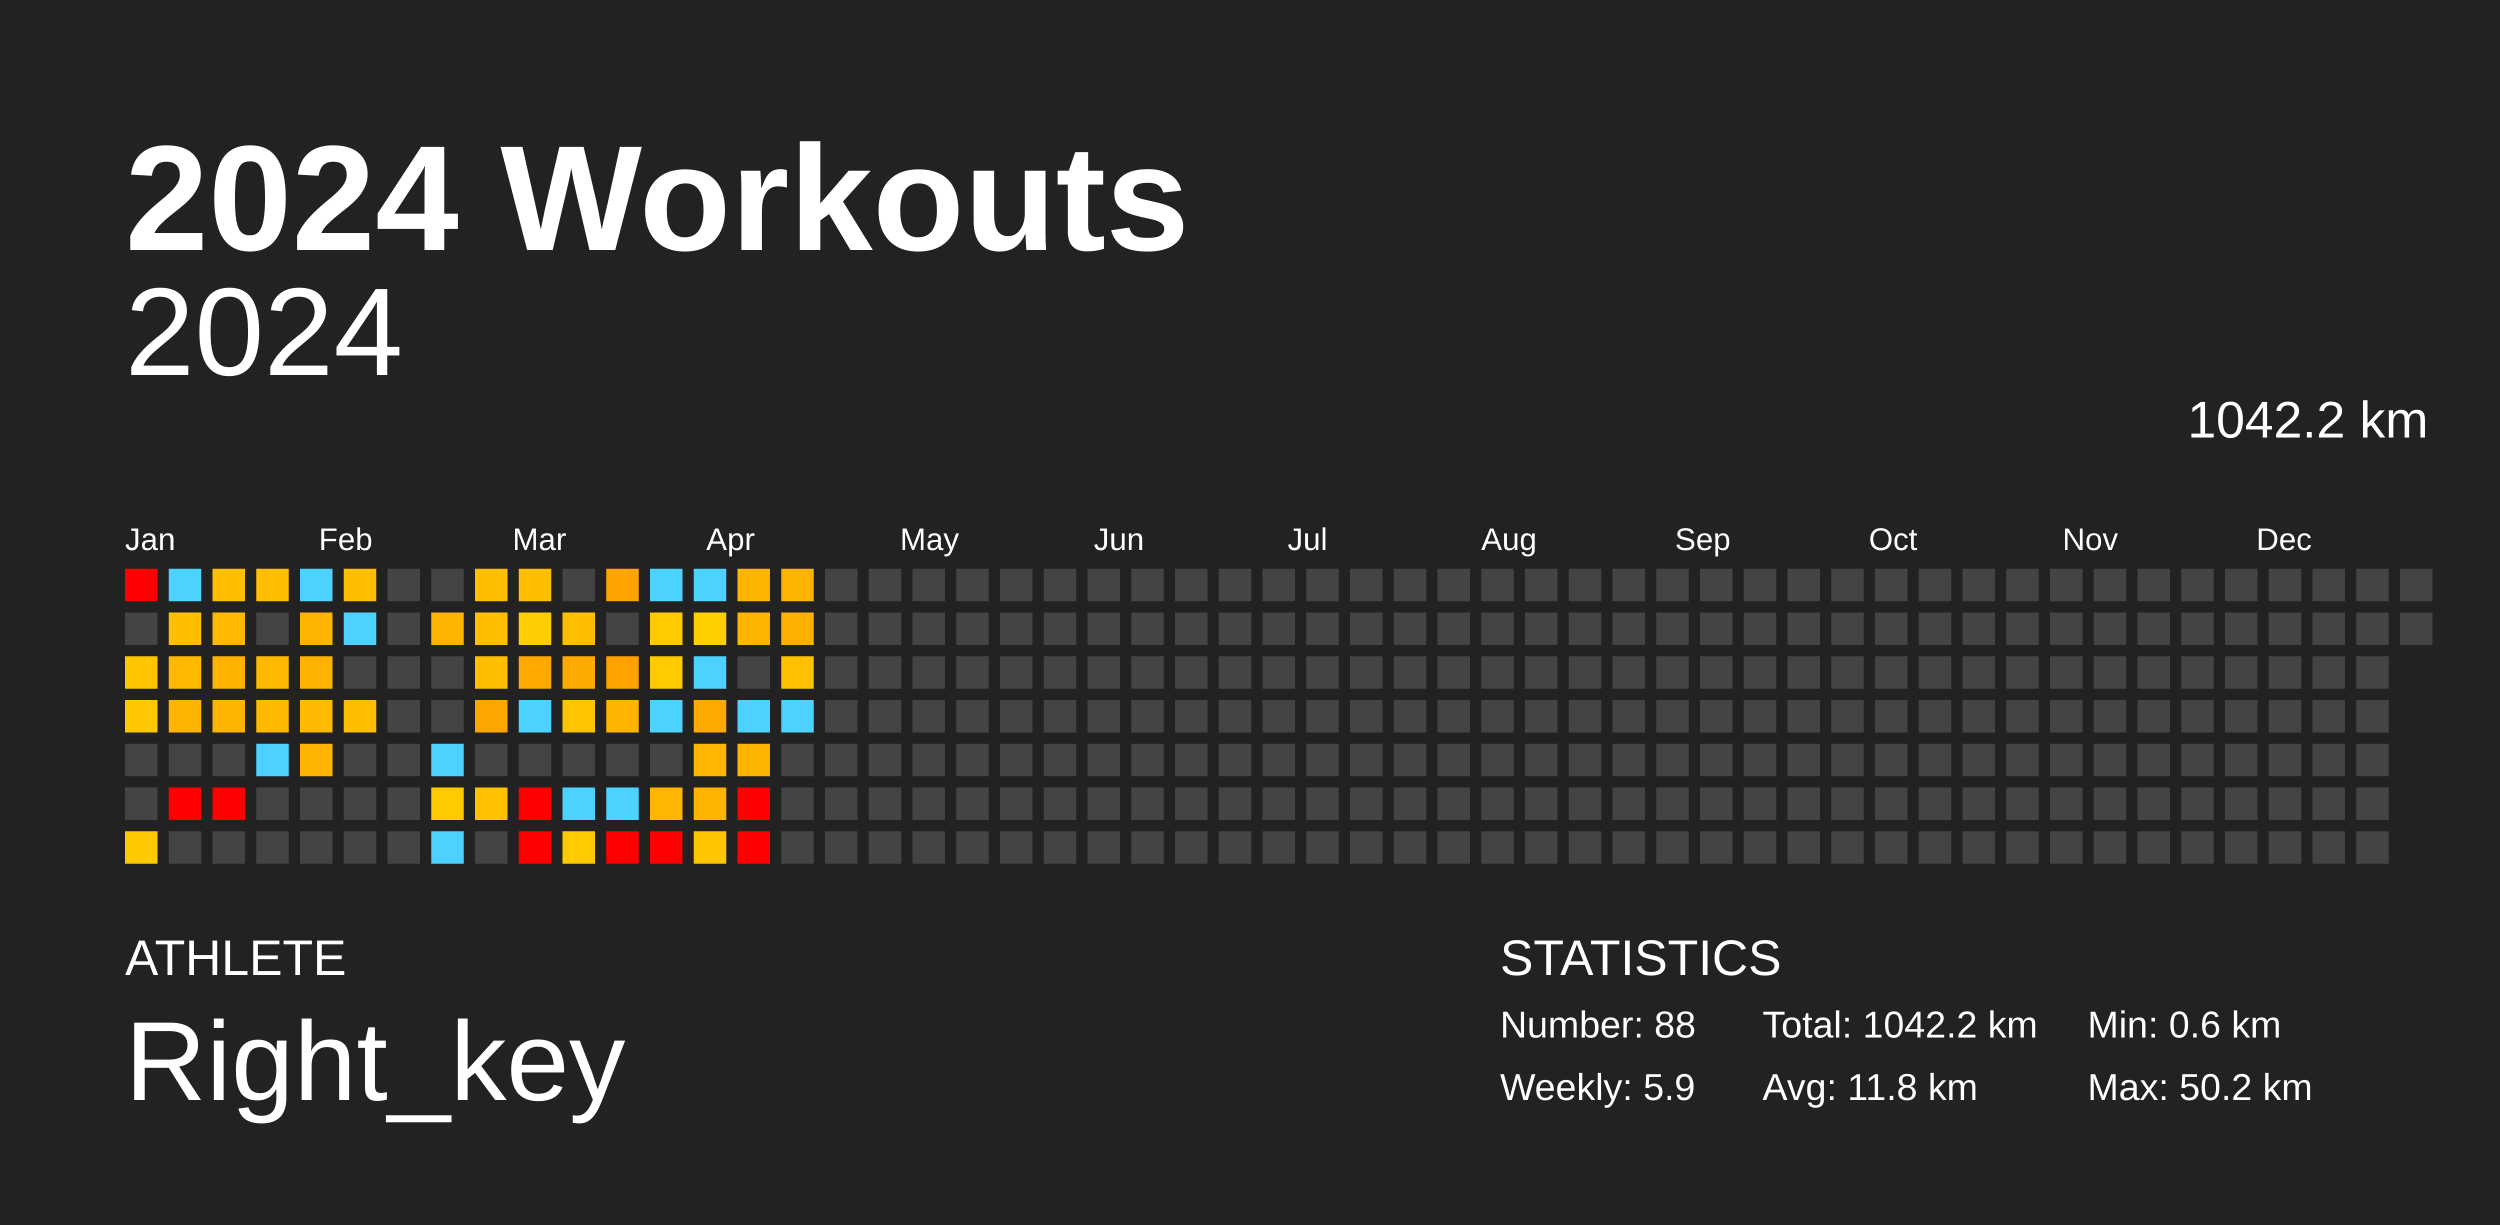
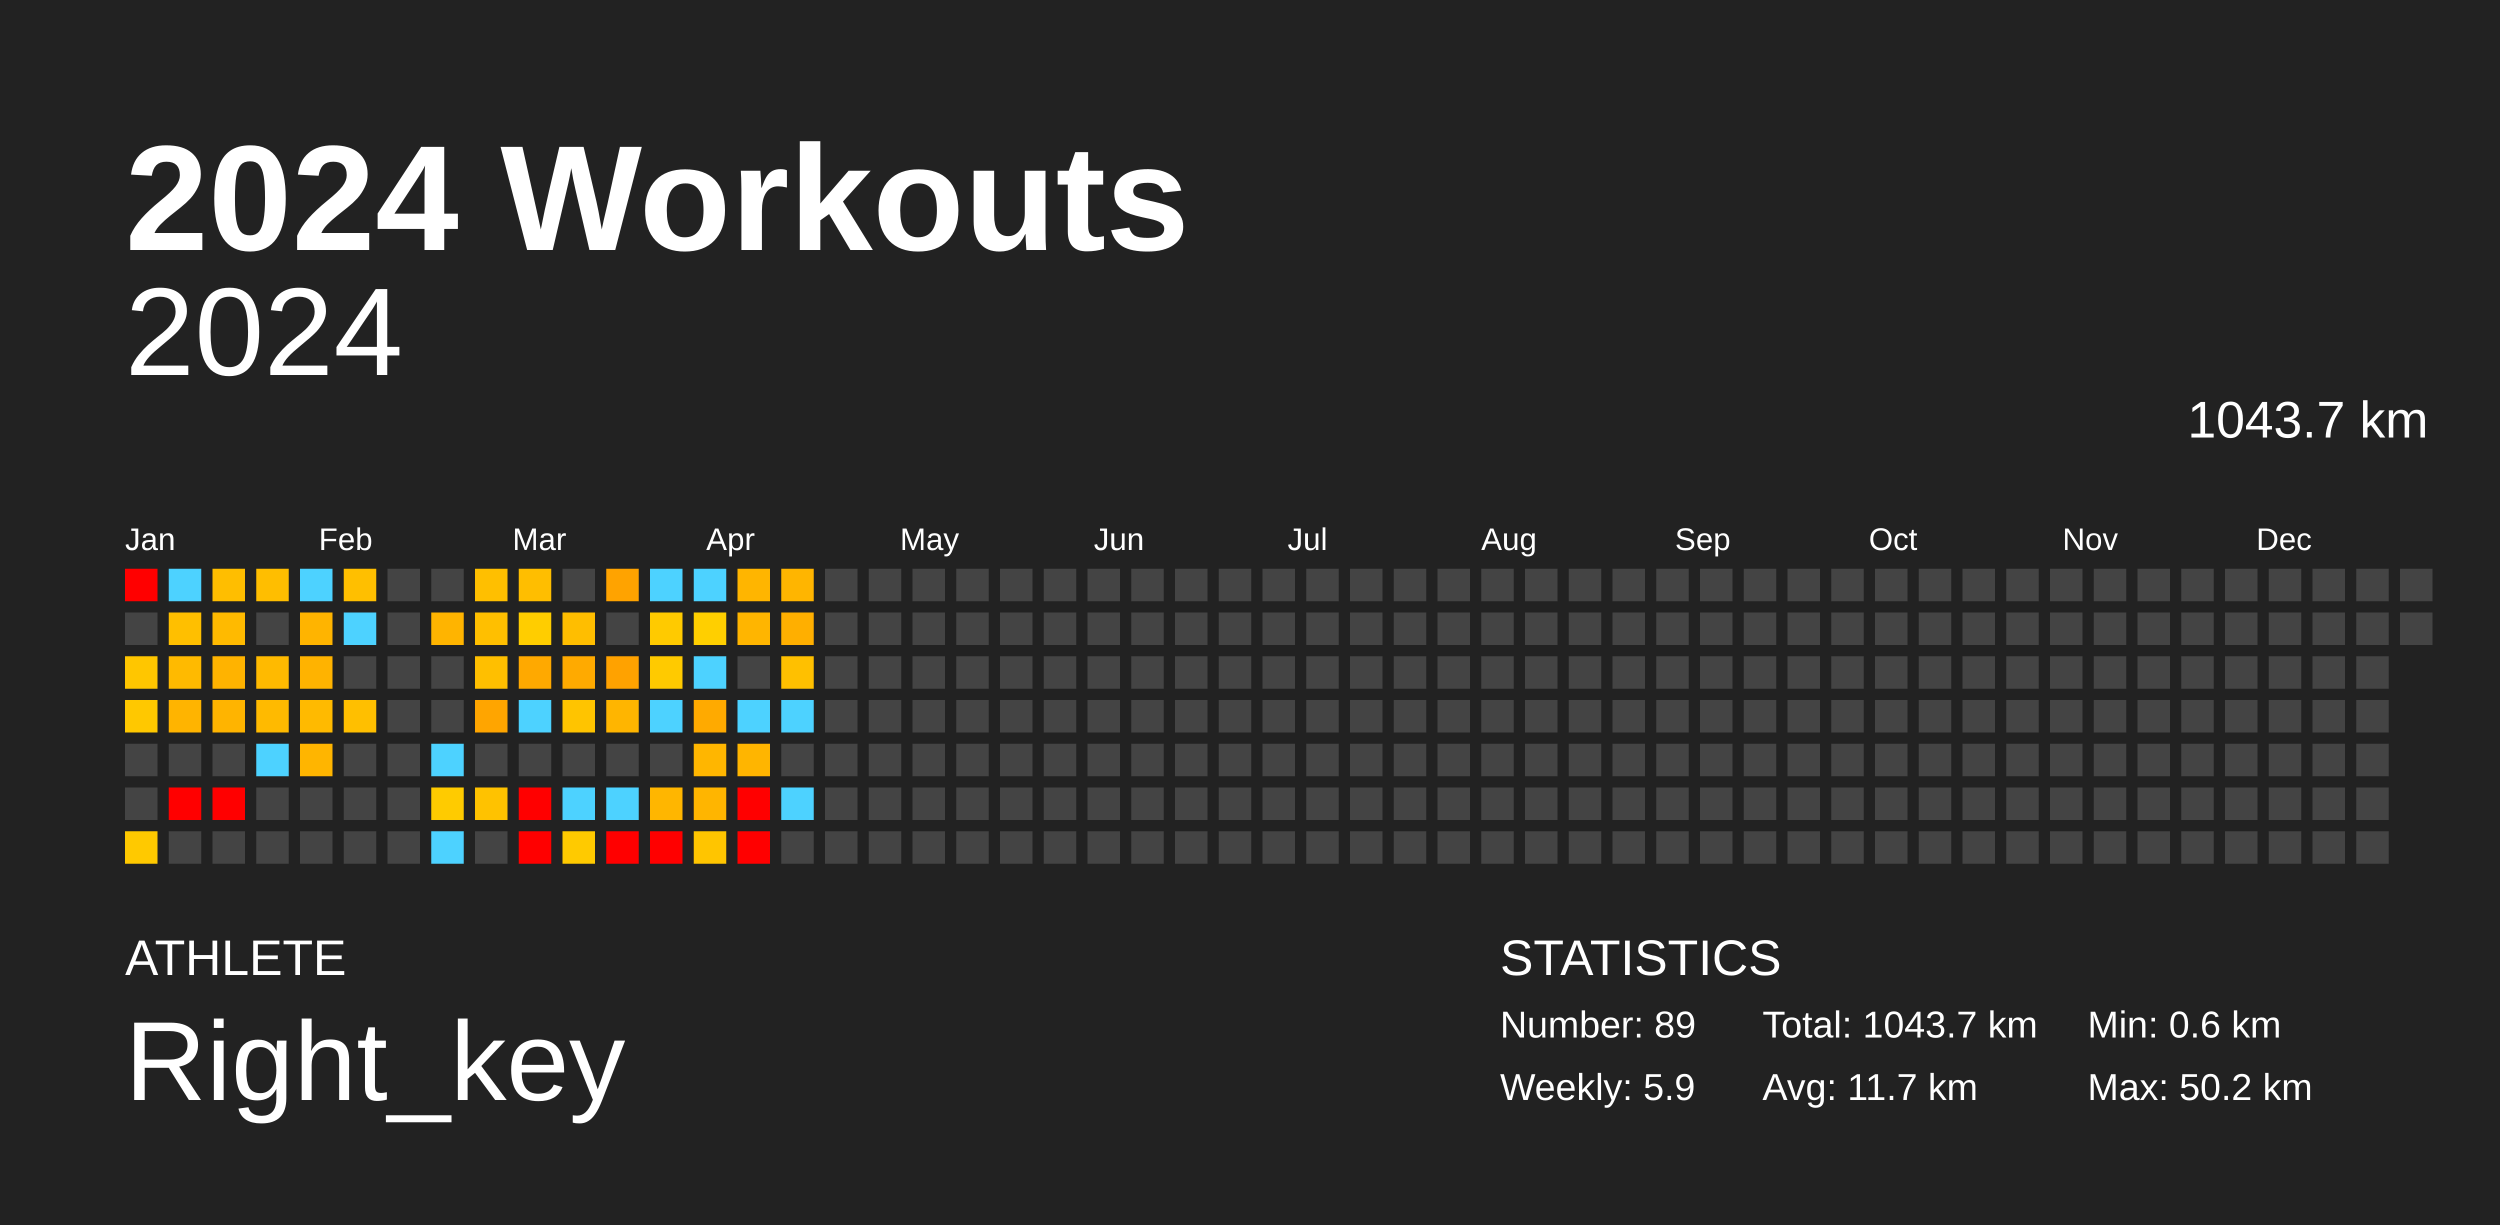
<svg xmlns="http://www.w3.org/2000/svg" baseProfile="full" height="98mm" version="1.1" viewBox="0,0,200,98" width="200mm">
  <defs />
  <rect fill="#222222" height="98" width="200" x="0" y="0" />
  <text fill="#FFFFFF" style="font-size:12px; font-family:Arial; font-weight:bold;" x="10" y="20">2024 Workouts</text>
  <text fill="#FFFFFF" style="font-size:4px; font-family:Arial" x="10" y="78">ATHLETE</text>
  <text fill="#FFFFFF" style="font-size:9px; font-family:Arial" x="10" y="88">Right_key</text>
  <text fill="#FFFFFF" style="font-size:4px; font-family:Arial" x="120" y="78">STATISTICS</text>
-   <text fill="#FFFFFF" style="font-size:3px; font-family:Arial" x="120" y="83">Number: 88</text>
+   <text fill="#FFFFFF" style="font-size:3px; font-family:Arial" x="120" y="83">Number: 89</text>
  <text fill="#FFFFFF" style="font-size:3px; font-family:Arial" x="120" y="88">Weekly: 5.9</text>
-   <text fill="#FFFFFF" style="font-size:3px; font-family:Arial" x="141" y="83">Total: 1042.2 km</text>
-   <text fill="#FFFFFF" style="font-size:3px; font-family:Arial" x="141" y="88">Avg: 11.8 km</text>
+   <text fill="#FFFFFF" style="font-size:3px; font-family:Arial" x="141" y="83">Total: 1043.7 km</text>
+   <text fill="#FFFFFF" style="font-size:3px; font-family:Arial" x="141" y="88">Avg: 11.7 km</text>
  <text fill="#FFFFFF" style="font-size:3px; font-family:Arial" x="167" y="83">Min: 0.6 km</text>
  <text fill="#FFFFFF" style="font-size:3px; font-family:Arial" x="167" y="88">Max: 50.2 km</text>
  <text alignment-baseline="hanging" fill="#FFFFFF" style="font-size:10.0px; font-family:Arial;" x="10" y="30">2024</text>
-   <text alignment-baseline="hanging" fill="#FFFFFF" style="font-size:4.125px; font-family:Arial;" x="175" y="35">1042.2 km</text>
+   <text alignment-baseline="hanging" fill="#FFFFFF" style="font-size:4.125px; font-family:Arial;" x="175" y="35">1043.7 km</text>
  <text fill="#FFFFFF" style="font-size:2.5px; font-family:Arial" x="10.0" y="44">Jan</text>
  <text fill="#FFFFFF" style="font-size:2.5px; font-family:Arial" x="25.5" y="44">Feb</text>
  <text fill="#FFFFFF" style="font-size:2.5px; font-family:Arial" x="41.0" y="44">Mar</text>
  <text fill="#FFFFFF" style="font-size:2.5px; font-family:Arial" x="56.5" y="44">Apr</text>
  <text fill="#FFFFFF" style="font-size:2.5px; font-family:Arial" x="72.0" y="44">May</text>
  <text fill="#FFFFFF" style="font-size:2.5px; font-family:Arial" x="87.5" y="44">Jun</text>
  <text fill="#FFFFFF" style="font-size:2.5px; font-family:Arial" x="103.0" y="44">Jul</text>
  <text fill="#FFFFFF" style="font-size:2.5px; font-family:Arial" x="118.5" y="44">Aug</text>
  <text fill="#FFFFFF" style="font-size:2.5px; font-family:Arial" x="134.0" y="44">Sep</text>
  <text fill="#FFFFFF" style="font-size:2.5px; font-family:Arial" x="149.5" y="44">Oct</text>
  <text fill="#FFFFFF" style="font-size:2.5px; font-family:Arial" x="165.0" y="44">Nov</text>
  <text fill="#FFFFFF" style="font-size:2.5px; font-family:Arial" x="180.5" y="44">Dec</text>
  <rect fill="red" height="2.6" width="2.6" x="10.0" y="45.5" />
  <rect fill="#444444" height="2.6" width="2.6" x="10.0" y="49.0" />
  <rect fill="#ffc600" height="2.6" width="2.6" x="10.0" y="52.5" />
  <rect fill="#ffc800" height="2.6" width="2.6" x="10.0" y="56.0" />
  <rect fill="#444444" height="2.6" width="2.6" x="10.0" y="59.5" />
  <rect fill="#444444" height="2.6" width="2.6" x="10.0" y="63.0" />
  <rect fill="#ffc900" height="2.6" width="2.6" x="10.0" y="66.5" />
  <rect fill="#4dd2ff" height="2.6" width="2.6" x="13.5" y="45.5" />
  <rect fill="#ffbf00" height="2.6" width="2.6" x="13.5" y="49.0" />
  <rect fill="#ffba00" height="2.6" width="2.6" x="13.5" y="52.5" />
  <rect fill="#ffb400" height="2.6" width="2.6" x="13.5" y="56.0" />
  <rect fill="#444444" height="2.6" width="2.6" x="13.5" y="59.5" />
  <rect fill="red" height="2.6" width="2.6" x="13.5" y="63.0" />
  <rect fill="#444444" height="2.6" width="2.6" x="13.5" y="66.5" />
  <rect fill="#ffbe00" height="2.6" width="2.6" x="17.0" y="45.5" />
  <rect fill="#ffba00" height="2.6" width="2.6" x="17.0" y="49.0" />
  <rect fill="#ffb300" height="2.6" width="2.6" x="17.0" y="52.5" />
  <rect fill="#ffb400" height="2.6" width="2.6" x="17.0" y="56.0" />
  <rect fill="#444444" height="2.6" width="2.6" x="17.0" y="59.5" />
  <rect fill="red" height="2.6" width="2.6" x="17.0" y="63.0" />
  <rect fill="#444444" height="2.6" width="2.6" x="17.0" y="66.5" />
  <rect fill="#ffbe00" height="2.6" width="2.6" x="20.5" y="45.5" />
  <rect fill="#444444" height="2.6" width="2.6" x="20.5" y="49.0" />
  <rect fill="#ffba00" height="2.6" width="2.6" x="20.5" y="52.5" />
  <rect fill="#ffba00" height="2.6" width="2.6" x="20.5" y="56.0" />
  <rect fill="#4dd2ff" height="2.6" width="2.6" x="20.5" y="59.5" />
  <rect fill="#444444" height="2.6" width="2.6" x="20.5" y="63.0" />
  <rect fill="#444444" height="2.6" width="2.6" x="20.5" y="66.5" />
  <rect fill="#4dd2ff" height="2.6" width="2.6" x="24.0" y="45.5" />
  <rect fill="#ffb400" height="2.6" width="2.6" x="24.0" y="49.0" />
  <rect fill="#ffb300" height="2.6" width="2.6" x="24.0" y="52.5" />
  <rect fill="#ffba00" height="2.6" width="2.6" x="24.0" y="56.0" />
  <rect fill="#ffb500" height="2.6" width="2.6" x="24.0" y="59.5" />
  <rect fill="#444444" height="2.6" width="2.6" x="24.0" y="63.0" />
  <rect fill="#444444" height="2.6" width="2.6" x="24.0" y="66.5" />
  <rect fill="#ffbf00" height="2.6" width="2.6" x="27.5" y="45.5" />
  <rect fill="#4dd2ff" height="2.6" width="2.6" x="27.5" y="49.0" />
  <rect fill="#444444" height="2.6" width="2.6" x="27.5" y="52.5" />
  <rect fill="#ffbf00" height="2.6" width="2.6" x="27.5" y="56.0" />
  <rect fill="#444444" height="2.6" width="2.6" x="27.5" y="59.5" />
  <rect fill="#444444" height="2.6" width="2.6" x="27.5" y="63.0" />
  <rect fill="#444444" height="2.6" width="2.6" x="27.5" y="66.5" />
  <rect fill="#444444" height="2.6" width="2.6" x="31.0" y="45.5" />
  <rect fill="#444444" height="2.6" width="2.6" x="31.0" y="49.0" />
  <rect fill="#444444" height="2.6" width="2.6" x="31.0" y="52.5" />
  <rect fill="#444444" height="2.6" width="2.6" x="31.0" y="56.0" />
  <rect fill="#444444" height="2.6" width="2.6" x="31.0" y="59.5" />
  <rect fill="#444444" height="2.6" width="2.6" x="31.0" y="63.0" />
  <rect fill="#444444" height="2.6" width="2.6" x="31.0" y="66.5" />
  <rect fill="#444444" height="2.6" width="2.6" x="34.5" y="45.5" />
  <rect fill="#ffb400" height="2.6" width="2.6" x="34.5" y="49.0" />
  <rect fill="#444444" height="2.6" width="2.6" x="34.5" y="52.5" />
  <rect fill="#444444" height="2.6" width="2.6" x="34.5" y="56.0" />
  <rect fill="#4dd2ff" height="2.6" width="2.6" x="34.5" y="59.5" />
  <rect fill="#ffcb00" height="2.6" width="2.6" x="34.5" y="63.0" />
  <rect fill="#4dd2ff" height="2.6" width="2.6" x="34.5" y="66.5" />
  <rect fill="#ffbf00" height="2.6" width="2.6" x="38.0" y="45.5" />
  <rect fill="#ffbf00" height="2.6" width="2.6" x="38.0" y="49.0" />
  <rect fill="#ffbf00" height="2.6" width="2.6" x="38.0" y="52.5" />
  <rect fill="#ffa500" height="2.6" width="2.6" x="38.0" y="56.0" />
  <rect fill="#444444" height="2.6" width="2.6" x="38.0" y="59.5" />
  <rect fill="#ffc200" height="2.6" width="2.6" x="38.0" y="63.0" />
  <rect fill="#444444" height="2.6" width="2.6" x="38.0" y="66.5" />
  <rect fill="#ffbe00" height="2.6" width="2.6" x="41.5" y="45.5" />
  <rect fill="#ffcd00" height="2.6" width="2.6" x="41.5" y="49.0" />
  <rect fill="#ffa900" height="2.6" width="2.6" x="41.5" y="52.5" />
  <rect fill="#4dd2ff" height="2.6" width="2.6" x="41.5" y="56.0" />
  <rect fill="#444444" height="2.6" width="2.6" x="41.5" y="59.5" />
  <rect fill="red" height="2.6" width="2.6" x="41.5" y="63.0" />
  <rect fill="red" height="2.6" width="2.6" x="41.5" y="66.5" />
  <rect fill="#444444" height="2.6" width="2.6" x="45.0" y="45.5" />
  <rect fill="#ffbe00" height="2.6" width="2.6" x="45.0" y="49.0" />
  <rect fill="#ffaa00" height="2.6" width="2.6" x="45.0" y="52.5" />
  <rect fill="#ffc400" height="2.6" width="2.6" x="45.0" y="56.0" />
  <rect fill="#444444" height="2.6" width="2.6" x="45.0" y="59.5" />
  <rect fill="#4dd2ff" height="2.6" width="2.6" x="45.0" y="63.0" />
  <rect fill="#ffca00" height="2.6" width="2.6" x="45.0" y="66.5" />
  <rect fill="#ffa300" height="2.6" width="2.6" x="48.5" y="45.5" />
  <rect fill="#444444" height="2.6" width="2.6" x="48.5" y="49.0" />
  <rect fill="#ffa200" height="2.6" width="2.6" x="48.5" y="52.5" />
  <rect fill="#ffb500" height="2.6" width="2.6" x="48.5" y="56.0" />
  <rect fill="#444444" height="2.6" width="2.6" x="48.5" y="59.5" />
  <rect fill="#4dd2ff" height="2.6" width="2.6" x="48.5" y="63.0" />
  <rect fill="red" height="2.6" width="2.6" x="48.5" y="66.5" />
  <rect fill="#4dd2ff" height="2.6" width="2.6" x="52.0" y="45.5" />
  <rect fill="#ffca00" height="2.6" width="2.6" x="52.0" y="49.0" />
  <rect fill="#ffca00" height="2.6" width="2.6" x="52.0" y="52.5" />
  <rect fill="#4dd2ff" height="2.6" width="2.6" x="52.0" y="56.0" />
  <rect fill="#444444" height="2.6" width="2.6" x="52.0" y="59.5" />
  <rect fill="#ffb600" height="2.6" width="2.6" x="52.0" y="63.0" />
  <rect fill="red" height="2.6" width="2.6" x="52.0" y="66.5" />
  <rect fill="#4dd2ff" height="2.6" width="2.6" x="55.5" y="45.5" />
  <rect fill="#ffcf00" height="2.6" width="2.6" x="55.5" y="49.0" />
  <rect fill="#4dd2ff" height="2.6" width="2.6" x="55.5" y="52.5" />
  <rect fill="#ffaa00" height="2.6" width="2.6" x="55.5" y="56.0" />
  <rect fill="#ffb600" height="2.6" width="2.6" x="55.5" y="59.5" />
  <rect fill="#ffb500" height="2.6" width="2.6" x="55.5" y="63.0" />
  <rect fill="#ffc500" height="2.6" width="2.6" x="55.5" y="66.5" />
  <rect fill="#ffb500" height="2.6" width="2.6" x="59.0" y="45.5" />
  <rect fill="#ffb500" height="2.6" width="2.6" x="59.0" y="49.0" />
  <rect fill="#444444" height="2.6" width="2.6" x="59.0" y="52.5" />
  <rect fill="#4dd2ff" height="2.6" width="2.6" x="59.0" y="56.0" />
  <rect fill="#ffb500" height="2.6" width="2.6" x="59.0" y="59.5" />
  <rect fill="red" height="2.6" width="2.6" x="59.0" y="63.0" />
  <rect fill="red" height="2.6" width="2.6" x="59.0" y="66.5" />
  <rect fill="#ffb500" height="2.6" width="2.6" x="62.5" y="45.5" />
  <rect fill="#ffaf00" height="2.6" width="2.6" x="62.5" y="49.0" />
  <rect fill="#ffc000" height="2.6" width="2.6" x="62.5" y="52.5" />
  <rect fill="#4dd2ff" height="2.6" width="2.6" x="62.5" y="56.0" />
  <rect fill="#444444" height="2.6" width="2.6" x="62.5" y="59.5" />
-   <rect fill="#444444" height="2.6" width="2.6" x="62.5" y="63.0" />
+   <rect fill="#4dd2ff" height="2.6" width="2.6" x="62.5" y="63.0" />
  <rect fill="#444444" height="2.6" width="2.6" x="62.5" y="66.5" />
  <rect fill="#444444" height="2.6" width="2.6" x="66.0" y="45.5" />
  <rect fill="#444444" height="2.6" width="2.6" x="66.0" y="49.0" />
  <rect fill="#444444" height="2.6" width="2.6" x="66.0" y="52.5" />
  <rect fill="#444444" height="2.6" width="2.6" x="66.0" y="56.0" />
  <rect fill="#444444" height="2.6" width="2.6" x="66.0" y="59.5" />
  <rect fill="#444444" height="2.6" width="2.6" x="66.0" y="63.0" />
  <rect fill="#444444" height="2.6" width="2.6" x="66.0" y="66.5" />
  <rect fill="#444444" height="2.6" width="2.6" x="69.5" y="45.5" />
  <rect fill="#444444" height="2.6" width="2.6" x="69.5" y="49.0" />
  <rect fill="#444444" height="2.6" width="2.6" x="69.5" y="52.5" />
  <rect fill="#444444" height="2.6" width="2.6" x="69.5" y="56.0" />
  <rect fill="#444444" height="2.6" width="2.6" x="69.5" y="59.5" />
  <rect fill="#444444" height="2.6" width="2.6" x="69.5" y="63.0" />
  <rect fill="#444444" height="2.6" width="2.6" x="69.5" y="66.5" />
  <rect fill="#444444" height="2.6" width="2.6" x="73.0" y="45.5" />
  <rect fill="#444444" height="2.6" width="2.6" x="73.0" y="49.0" />
  <rect fill="#444444" height="2.6" width="2.6" x="73.0" y="52.5" />
  <rect fill="#444444" height="2.6" width="2.6" x="73.0" y="56.0" />
  <rect fill="#444444" height="2.6" width="2.6" x="73.0" y="59.5" />
  <rect fill="#444444" height="2.6" width="2.6" x="73.0" y="63.0" />
  <rect fill="#444444" height="2.6" width="2.6" x="73.0" y="66.5" />
  <rect fill="#444444" height="2.6" width="2.6" x="76.5" y="45.5" />
  <rect fill="#444444" height="2.6" width="2.6" x="76.5" y="49.0" />
  <rect fill="#444444" height="2.6" width="2.6" x="76.5" y="52.5" />
  <rect fill="#444444" height="2.6" width="2.6" x="76.5" y="56.0" />
  <rect fill="#444444" height="2.6" width="2.6" x="76.5" y="59.5" />
  <rect fill="#444444" height="2.6" width="2.6" x="76.5" y="63.0" />
  <rect fill="#444444" height="2.6" width="2.6" x="76.5" y="66.5" />
  <rect fill="#444444" height="2.6" width="2.6" x="80.0" y="45.5" />
  <rect fill="#444444" height="2.6" width="2.6" x="80.0" y="49.0" />
  <rect fill="#444444" height="2.6" width="2.6" x="80.0" y="52.5" />
  <rect fill="#444444" height="2.6" width="2.6" x="80.0" y="56.0" />
  <rect fill="#444444" height="2.6" width="2.6" x="80.0" y="59.5" />
  <rect fill="#444444" height="2.6" width="2.6" x="80.0" y="63.0" />
  <rect fill="#444444" height="2.6" width="2.6" x="80.0" y="66.5" />
  <rect fill="#444444" height="2.6" width="2.6" x="83.5" y="45.5" />
  <rect fill="#444444" height="2.6" width="2.6" x="83.5" y="49.0" />
  <rect fill="#444444" height="2.6" width="2.6" x="83.5" y="52.5" />
  <rect fill="#444444" height="2.6" width="2.6" x="83.5" y="56.0" />
  <rect fill="#444444" height="2.6" width="2.6" x="83.5" y="59.5" />
  <rect fill="#444444" height="2.6" width="2.6" x="83.5" y="63.0" />
  <rect fill="#444444" height="2.6" width="2.6" x="83.5" y="66.5" />
  <rect fill="#444444" height="2.6" width="2.6" x="87.0" y="45.5" />
  <rect fill="#444444" height="2.6" width="2.6" x="87.0" y="49.0" />
  <rect fill="#444444" height="2.6" width="2.6" x="87.0" y="52.5" />
  <rect fill="#444444" height="2.6" width="2.6" x="87.0" y="56.0" />
  <rect fill="#444444" height="2.6" width="2.6" x="87.0" y="59.5" />
  <rect fill="#444444" height="2.6" width="2.6" x="87.0" y="63.0" />
  <rect fill="#444444" height="2.6" width="2.6" x="87.0" y="66.5" />
  <rect fill="#444444" height="2.6" width="2.6" x="90.5" y="45.5" />
  <rect fill="#444444" height="2.6" width="2.6" x="90.5" y="49.0" />
  <rect fill="#444444" height="2.6" width="2.6" x="90.5" y="52.5" />
  <rect fill="#444444" height="2.6" width="2.6" x="90.5" y="56.0" />
  <rect fill="#444444" height="2.6" width="2.6" x="90.5" y="59.5" />
  <rect fill="#444444" height="2.6" width="2.6" x="90.5" y="63.0" />
  <rect fill="#444444" height="2.6" width="2.6" x="90.5" y="66.5" />
  <rect fill="#444444" height="2.6" width="2.6" x="94.0" y="45.5" />
  <rect fill="#444444" height="2.6" width="2.6" x="94.0" y="49.0" />
  <rect fill="#444444" height="2.6" width="2.6" x="94.0" y="52.5" />
  <rect fill="#444444" height="2.6" width="2.6" x="94.0" y="56.0" />
  <rect fill="#444444" height="2.6" width="2.6" x="94.0" y="59.5" />
  <rect fill="#444444" height="2.6" width="2.6" x="94.0" y="63.0" />
  <rect fill="#444444" height="2.6" width="2.6" x="94.0" y="66.5" />
  <rect fill="#444444" height="2.6" width="2.6" x="97.5" y="45.5" />
  <rect fill="#444444" height="2.6" width="2.6" x="97.5" y="49.0" />
  <rect fill="#444444" height="2.6" width="2.6" x="97.5" y="52.5" />
  <rect fill="#444444" height="2.6" width="2.6" x="97.5" y="56.0" />
  <rect fill="#444444" height="2.6" width="2.6" x="97.5" y="59.5" />
  <rect fill="#444444" height="2.6" width="2.6" x="97.5" y="63.0" />
  <rect fill="#444444" height="2.6" width="2.6" x="97.5" y="66.5" />
  <rect fill="#444444" height="2.6" width="2.6" x="101.0" y="45.5" />
  <rect fill="#444444" height="2.6" width="2.6" x="101.0" y="49.0" />
  <rect fill="#444444" height="2.6" width="2.6" x="101.0" y="52.5" />
  <rect fill="#444444" height="2.6" width="2.6" x="101.0" y="56.0" />
  <rect fill="#444444" height="2.6" width="2.6" x="101.0" y="59.5" />
  <rect fill="#444444" height="2.6" width="2.6" x="101.0" y="63.0" />
  <rect fill="#444444" height="2.6" width="2.6" x="101.0" y="66.5" />
  <rect fill="#444444" height="2.6" width="2.6" x="104.5" y="45.5" />
  <rect fill="#444444" height="2.6" width="2.6" x="104.5" y="49.0" />
  <rect fill="#444444" height="2.6" width="2.6" x="104.5" y="52.5" />
  <rect fill="#444444" height="2.6" width="2.6" x="104.5" y="56.0" />
  <rect fill="#444444" height="2.6" width="2.6" x="104.5" y="59.5" />
  <rect fill="#444444" height="2.6" width="2.6" x="104.5" y="63.0" />
  <rect fill="#444444" height="2.6" width="2.6" x="104.5" y="66.5" />
  <rect fill="#444444" height="2.6" width="2.6" x="108.0" y="45.5" />
  <rect fill="#444444" height="2.6" width="2.6" x="108.0" y="49.0" />
  <rect fill="#444444" height="2.6" width="2.6" x="108.0" y="52.5" />
  <rect fill="#444444" height="2.6" width="2.6" x="108.0" y="56.0" />
  <rect fill="#444444" height="2.6" width="2.6" x="108.0" y="59.5" />
  <rect fill="#444444" height="2.6" width="2.6" x="108.0" y="63.0" />
  <rect fill="#444444" height="2.6" width="2.6" x="108.0" y="66.5" />
  <rect fill="#444444" height="2.6" width="2.6" x="111.5" y="45.5" />
  <rect fill="#444444" height="2.6" width="2.6" x="111.5" y="49.0" />
  <rect fill="#444444" height="2.6" width="2.6" x="111.5" y="52.5" />
  <rect fill="#444444" height="2.6" width="2.6" x="111.5" y="56.0" />
  <rect fill="#444444" height="2.6" width="2.6" x="111.5" y="59.5" />
  <rect fill="#444444" height="2.6" width="2.6" x="111.5" y="63.0" />
  <rect fill="#444444" height="2.6" width="2.6" x="111.5" y="66.5" />
  <rect fill="#444444" height="2.6" width="2.6" x="115.0" y="45.5" />
  <rect fill="#444444" height="2.6" width="2.6" x="115.0" y="49.0" />
  <rect fill="#444444" height="2.6" width="2.6" x="115.0" y="52.5" />
  <rect fill="#444444" height="2.6" width="2.6" x="115.0" y="56.0" />
  <rect fill="#444444" height="2.6" width="2.6" x="115.0" y="59.5" />
  <rect fill="#444444" height="2.6" width="2.6" x="115.0" y="63.0" />
  <rect fill="#444444" height="2.6" width="2.6" x="115.0" y="66.5" />
  <rect fill="#444444" height="2.6" width="2.6" x="118.5" y="45.5" />
  <rect fill="#444444" height="2.6" width="2.6" x="118.5" y="49.0" />
  <rect fill="#444444" height="2.6" width="2.6" x="118.5" y="52.5" />
  <rect fill="#444444" height="2.6" width="2.6" x="118.5" y="56.0" />
  <rect fill="#444444" height="2.6" width="2.6" x="118.5" y="59.5" />
  <rect fill="#444444" height="2.6" width="2.6" x="118.5" y="63.0" />
  <rect fill="#444444" height="2.6" width="2.6" x="118.5" y="66.5" />
  <rect fill="#444444" height="2.6" width="2.6" x="122.0" y="45.5" />
  <rect fill="#444444" height="2.6" width="2.6" x="122.0" y="49.0" />
  <rect fill="#444444" height="2.6" width="2.6" x="122.0" y="52.5" />
  <rect fill="#444444" height="2.6" width="2.6" x="122.0" y="56.0" />
  <rect fill="#444444" height="2.6" width="2.6" x="122.0" y="59.5" />
  <rect fill="#444444" height="2.6" width="2.6" x="122.0" y="63.0" />
  <rect fill="#444444" height="2.6" width="2.6" x="122.0" y="66.5" />
  <rect fill="#444444" height="2.6" width="2.6" x="125.5" y="45.5" />
  <rect fill="#444444" height="2.6" width="2.6" x="125.5" y="49.0" />
  <rect fill="#444444" height="2.6" width="2.6" x="125.5" y="52.5" />
  <rect fill="#444444" height="2.6" width="2.6" x="125.5" y="56.0" />
  <rect fill="#444444" height="2.6" width="2.6" x="125.5" y="59.5" />
  <rect fill="#444444" height="2.6" width="2.6" x="125.5" y="63.0" />
  <rect fill="#444444" height="2.6" width="2.6" x="125.5" y="66.5" />
  <rect fill="#444444" height="2.6" width="2.6" x="129.0" y="45.5" />
  <rect fill="#444444" height="2.6" width="2.6" x="129.0" y="49.0" />
  <rect fill="#444444" height="2.6" width="2.6" x="129.0" y="52.5" />
  <rect fill="#444444" height="2.6" width="2.6" x="129.0" y="56.0" />
  <rect fill="#444444" height="2.6" width="2.6" x="129.0" y="59.5" />
  <rect fill="#444444" height="2.6" width="2.6" x="129.0" y="63.0" />
  <rect fill="#444444" height="2.6" width="2.6" x="129.0" y="66.5" />
  <rect fill="#444444" height="2.6" width="2.6" x="132.5" y="45.5" />
  <rect fill="#444444" height="2.6" width="2.6" x="132.5" y="49.0" />
  <rect fill="#444444" height="2.6" width="2.6" x="132.5" y="52.5" />
  <rect fill="#444444" height="2.6" width="2.6" x="132.5" y="56.0" />
  <rect fill="#444444" height="2.6" width="2.6" x="132.5" y="59.5" />
  <rect fill="#444444" height="2.6" width="2.6" x="132.5" y="63.0" />
  <rect fill="#444444" height="2.6" width="2.6" x="132.5" y="66.5" />
  <rect fill="#444444" height="2.6" width="2.6" x="136.0" y="45.5" />
  <rect fill="#444444" height="2.6" width="2.6" x="136.0" y="49.0" />
  <rect fill="#444444" height="2.6" width="2.6" x="136.0" y="52.5" />
  <rect fill="#444444" height="2.6" width="2.6" x="136.0" y="56.0" />
  <rect fill="#444444" height="2.6" width="2.6" x="136.0" y="59.5" />
  <rect fill="#444444" height="2.6" width="2.6" x="136.0" y="63.0" />
  <rect fill="#444444" height="2.6" width="2.6" x="136.0" y="66.5" />
  <rect fill="#444444" height="2.6" width="2.6" x="139.5" y="45.5" />
  <rect fill="#444444" height="2.6" width="2.6" x="139.5" y="49.0" />
  <rect fill="#444444" height="2.6" width="2.6" x="139.5" y="52.5" />
  <rect fill="#444444" height="2.6" width="2.6" x="139.5" y="56.0" />
  <rect fill="#444444" height="2.6" width="2.6" x="139.5" y="59.5" />
  <rect fill="#444444" height="2.6" width="2.6" x="139.5" y="63.0" />
  <rect fill="#444444" height="2.6" width="2.6" x="139.5" y="66.5" />
  <rect fill="#444444" height="2.6" width="2.6" x="143.0" y="45.5" />
  <rect fill="#444444" height="2.6" width="2.6" x="143.0" y="49.0" />
  <rect fill="#444444" height="2.6" width="2.6" x="143.0" y="52.5" />
  <rect fill="#444444" height="2.6" width="2.6" x="143.0" y="56.0" />
  <rect fill="#444444" height="2.6" width="2.6" x="143.0" y="59.5" />
  <rect fill="#444444" height="2.6" width="2.6" x="143.0" y="63.0" />
  <rect fill="#444444" height="2.6" width="2.6" x="143.0" y="66.5" />
  <rect fill="#444444" height="2.6" width="2.6" x="146.5" y="45.5" />
  <rect fill="#444444" height="2.6" width="2.6" x="146.5" y="49.0" />
  <rect fill="#444444" height="2.6" width="2.6" x="146.5" y="52.5" />
  <rect fill="#444444" height="2.6" width="2.6" x="146.5" y="56.0" />
  <rect fill="#444444" height="2.6" width="2.6" x="146.5" y="59.5" />
  <rect fill="#444444" height="2.6" width="2.6" x="146.5" y="63.0" />
  <rect fill="#444444" height="2.6" width="2.6" x="146.5" y="66.5" />
  <rect fill="#444444" height="2.6" width="2.6" x="150.0" y="45.5" />
  <rect fill="#444444" height="2.6" width="2.6" x="150.0" y="49.0" />
  <rect fill="#444444" height="2.6" width="2.6" x="150.0" y="52.5" />
  <rect fill="#444444" height="2.6" width="2.6" x="150.0" y="56.0" />
  <rect fill="#444444" height="2.6" width="2.6" x="150.0" y="59.5" />
  <rect fill="#444444" height="2.6" width="2.6" x="150.0" y="63.0" />
  <rect fill="#444444" height="2.6" width="2.6" x="150.0" y="66.5" />
  <rect fill="#444444" height="2.6" width="2.6" x="153.5" y="45.5" />
  <rect fill="#444444" height="2.6" width="2.6" x="153.5" y="49.0" />
  <rect fill="#444444" height="2.6" width="2.6" x="153.5" y="52.5" />
  <rect fill="#444444" height="2.6" width="2.6" x="153.5" y="56.0" />
  <rect fill="#444444" height="2.6" width="2.6" x="153.5" y="59.5" />
  <rect fill="#444444" height="2.6" width="2.6" x="153.5" y="63.0" />
  <rect fill="#444444" height="2.6" width="2.6" x="153.5" y="66.5" />
  <rect fill="#444444" height="2.6" width="2.6" x="157.0" y="45.5" />
  <rect fill="#444444" height="2.6" width="2.6" x="157.0" y="49.0" />
  <rect fill="#444444" height="2.6" width="2.6" x="157.0" y="52.5" />
  <rect fill="#444444" height="2.6" width="2.6" x="157.0" y="56.0" />
  <rect fill="#444444" height="2.6" width="2.6" x="157.0" y="59.5" />
  <rect fill="#444444" height="2.6" width="2.6" x="157.0" y="63.0" />
  <rect fill="#444444" height="2.6" width="2.6" x="157.0" y="66.5" />
  <rect fill="#444444" height="2.6" width="2.6" x="160.5" y="45.5" />
  <rect fill="#444444" height="2.6" width="2.6" x="160.5" y="49.0" />
  <rect fill="#444444" height="2.6" width="2.6" x="160.5" y="52.5" />
  <rect fill="#444444" height="2.6" width="2.6" x="160.5" y="56.0" />
  <rect fill="#444444" height="2.6" width="2.6" x="160.5" y="59.5" />
  <rect fill="#444444" height="2.6" width="2.6" x="160.5" y="63.0" />
  <rect fill="#444444" height="2.6" width="2.6" x="160.5" y="66.5" />
  <rect fill="#444444" height="2.6" width="2.6" x="164.0" y="45.5" />
  <rect fill="#444444" height="2.6" width="2.6" x="164.0" y="49.0" />
  <rect fill="#444444" height="2.6" width="2.6" x="164.0" y="52.5" />
  <rect fill="#444444" height="2.6" width="2.6" x="164.0" y="56.0" />
  <rect fill="#444444" height="2.6" width="2.6" x="164.0" y="59.5" />
  <rect fill="#444444" height="2.6" width="2.6" x="164.0" y="63.0" />
  <rect fill="#444444" height="2.6" width="2.6" x="164.0" y="66.5" />
  <rect fill="#444444" height="2.6" width="2.6" x="167.5" y="45.5" />
  <rect fill="#444444" height="2.6" width="2.6" x="167.5" y="49.0" />
  <rect fill="#444444" height="2.6" width="2.6" x="167.5" y="52.5" />
  <rect fill="#444444" height="2.6" width="2.6" x="167.5" y="56.0" />
  <rect fill="#444444" height="2.6" width="2.6" x="167.5" y="59.5" />
  <rect fill="#444444" height="2.6" width="2.6" x="167.5" y="63.0" />
  <rect fill="#444444" height="2.6" width="2.6" x="167.5" y="66.5" />
  <rect fill="#444444" height="2.6" width="2.6" x="171.0" y="45.5" />
  <rect fill="#444444" height="2.6" width="2.6" x="171.0" y="49.0" />
  <rect fill="#444444" height="2.6" width="2.6" x="171.0" y="52.5" />
  <rect fill="#444444" height="2.6" width="2.6" x="171.0" y="56.0" />
  <rect fill="#444444" height="2.6" width="2.6" x="171.0" y="59.5" />
  <rect fill="#444444" height="2.6" width="2.6" x="171.0" y="63.0" />
  <rect fill="#444444" height="2.6" width="2.6" x="171.0" y="66.5" />
  <rect fill="#444444" height="2.6" width="2.6" x="174.5" y="45.5" />
  <rect fill="#444444" height="2.6" width="2.6" x="174.5" y="49.0" />
  <rect fill="#444444" height="2.6" width="2.6" x="174.5" y="52.5" />
  <rect fill="#444444" height="2.6" width="2.6" x="174.5" y="56.0" />
  <rect fill="#444444" height="2.6" width="2.6" x="174.5" y="59.5" />
  <rect fill="#444444" height="2.6" width="2.6" x="174.5" y="63.0" />
  <rect fill="#444444" height="2.6" width="2.6" x="174.5" y="66.5" />
  <rect fill="#444444" height="2.6" width="2.6" x="178.0" y="45.5" />
  <rect fill="#444444" height="2.6" width="2.6" x="178.0" y="49.0" />
  <rect fill="#444444" height="2.6" width="2.6" x="178.0" y="52.5" />
  <rect fill="#444444" height="2.6" width="2.6" x="178.0" y="56.0" />
  <rect fill="#444444" height="2.6" width="2.6" x="178.0" y="59.5" />
  <rect fill="#444444" height="2.6" width="2.6" x="178.0" y="63.0" />
  <rect fill="#444444" height="2.6" width="2.6" x="178.0" y="66.5" />
  <rect fill="#444444" height="2.6" width="2.6" x="181.5" y="45.5" />
  <rect fill="#444444" height="2.6" width="2.6" x="181.5" y="49.0" />
  <rect fill="#444444" height="2.6" width="2.6" x="181.5" y="52.5" />
  <rect fill="#444444" height="2.6" width="2.6" x="181.5" y="56.0" />
  <rect fill="#444444" height="2.6" width="2.6" x="181.5" y="59.5" />
  <rect fill="#444444" height="2.6" width="2.6" x="181.5" y="63.0" />
  <rect fill="#444444" height="2.6" width="2.6" x="181.5" y="66.5" />
  <rect fill="#444444" height="2.6" width="2.6" x="185.0" y="45.5" />
  <rect fill="#444444" height="2.6" width="2.6" x="185.0" y="49.0" />
  <rect fill="#444444" height="2.6" width="2.6" x="185.0" y="52.5" />
  <rect fill="#444444" height="2.6" width="2.6" x="185.0" y="56.0" />
  <rect fill="#444444" height="2.6" width="2.6" x="185.0" y="59.5" />
  <rect fill="#444444" height="2.6" width="2.6" x="185.0" y="63.0" />
  <rect fill="#444444" height="2.6" width="2.6" x="185.0" y="66.5" />
  <rect fill="#444444" height="2.6" width="2.6" x="188.5" y="45.5" />
  <rect fill="#444444" height="2.6" width="2.6" x="188.5" y="49.0" />
  <rect fill="#444444" height="2.6" width="2.6" x="188.5" y="52.5" />
  <rect fill="#444444" height="2.6" width="2.6" x="188.5" y="56.0" />
  <rect fill="#444444" height="2.6" width="2.6" x="188.5" y="59.5" />
  <rect fill="#444444" height="2.6" width="2.6" x="188.5" y="63.0" />
  <rect fill="#444444" height="2.6" width="2.6" x="188.5" y="66.5" />
  <rect fill="#444444" height="2.6" width="2.6" x="192.0" y="45.5" />
  <rect fill="#444444" height="2.6" width="2.6" x="192.0" y="49.0" />
</svg>
